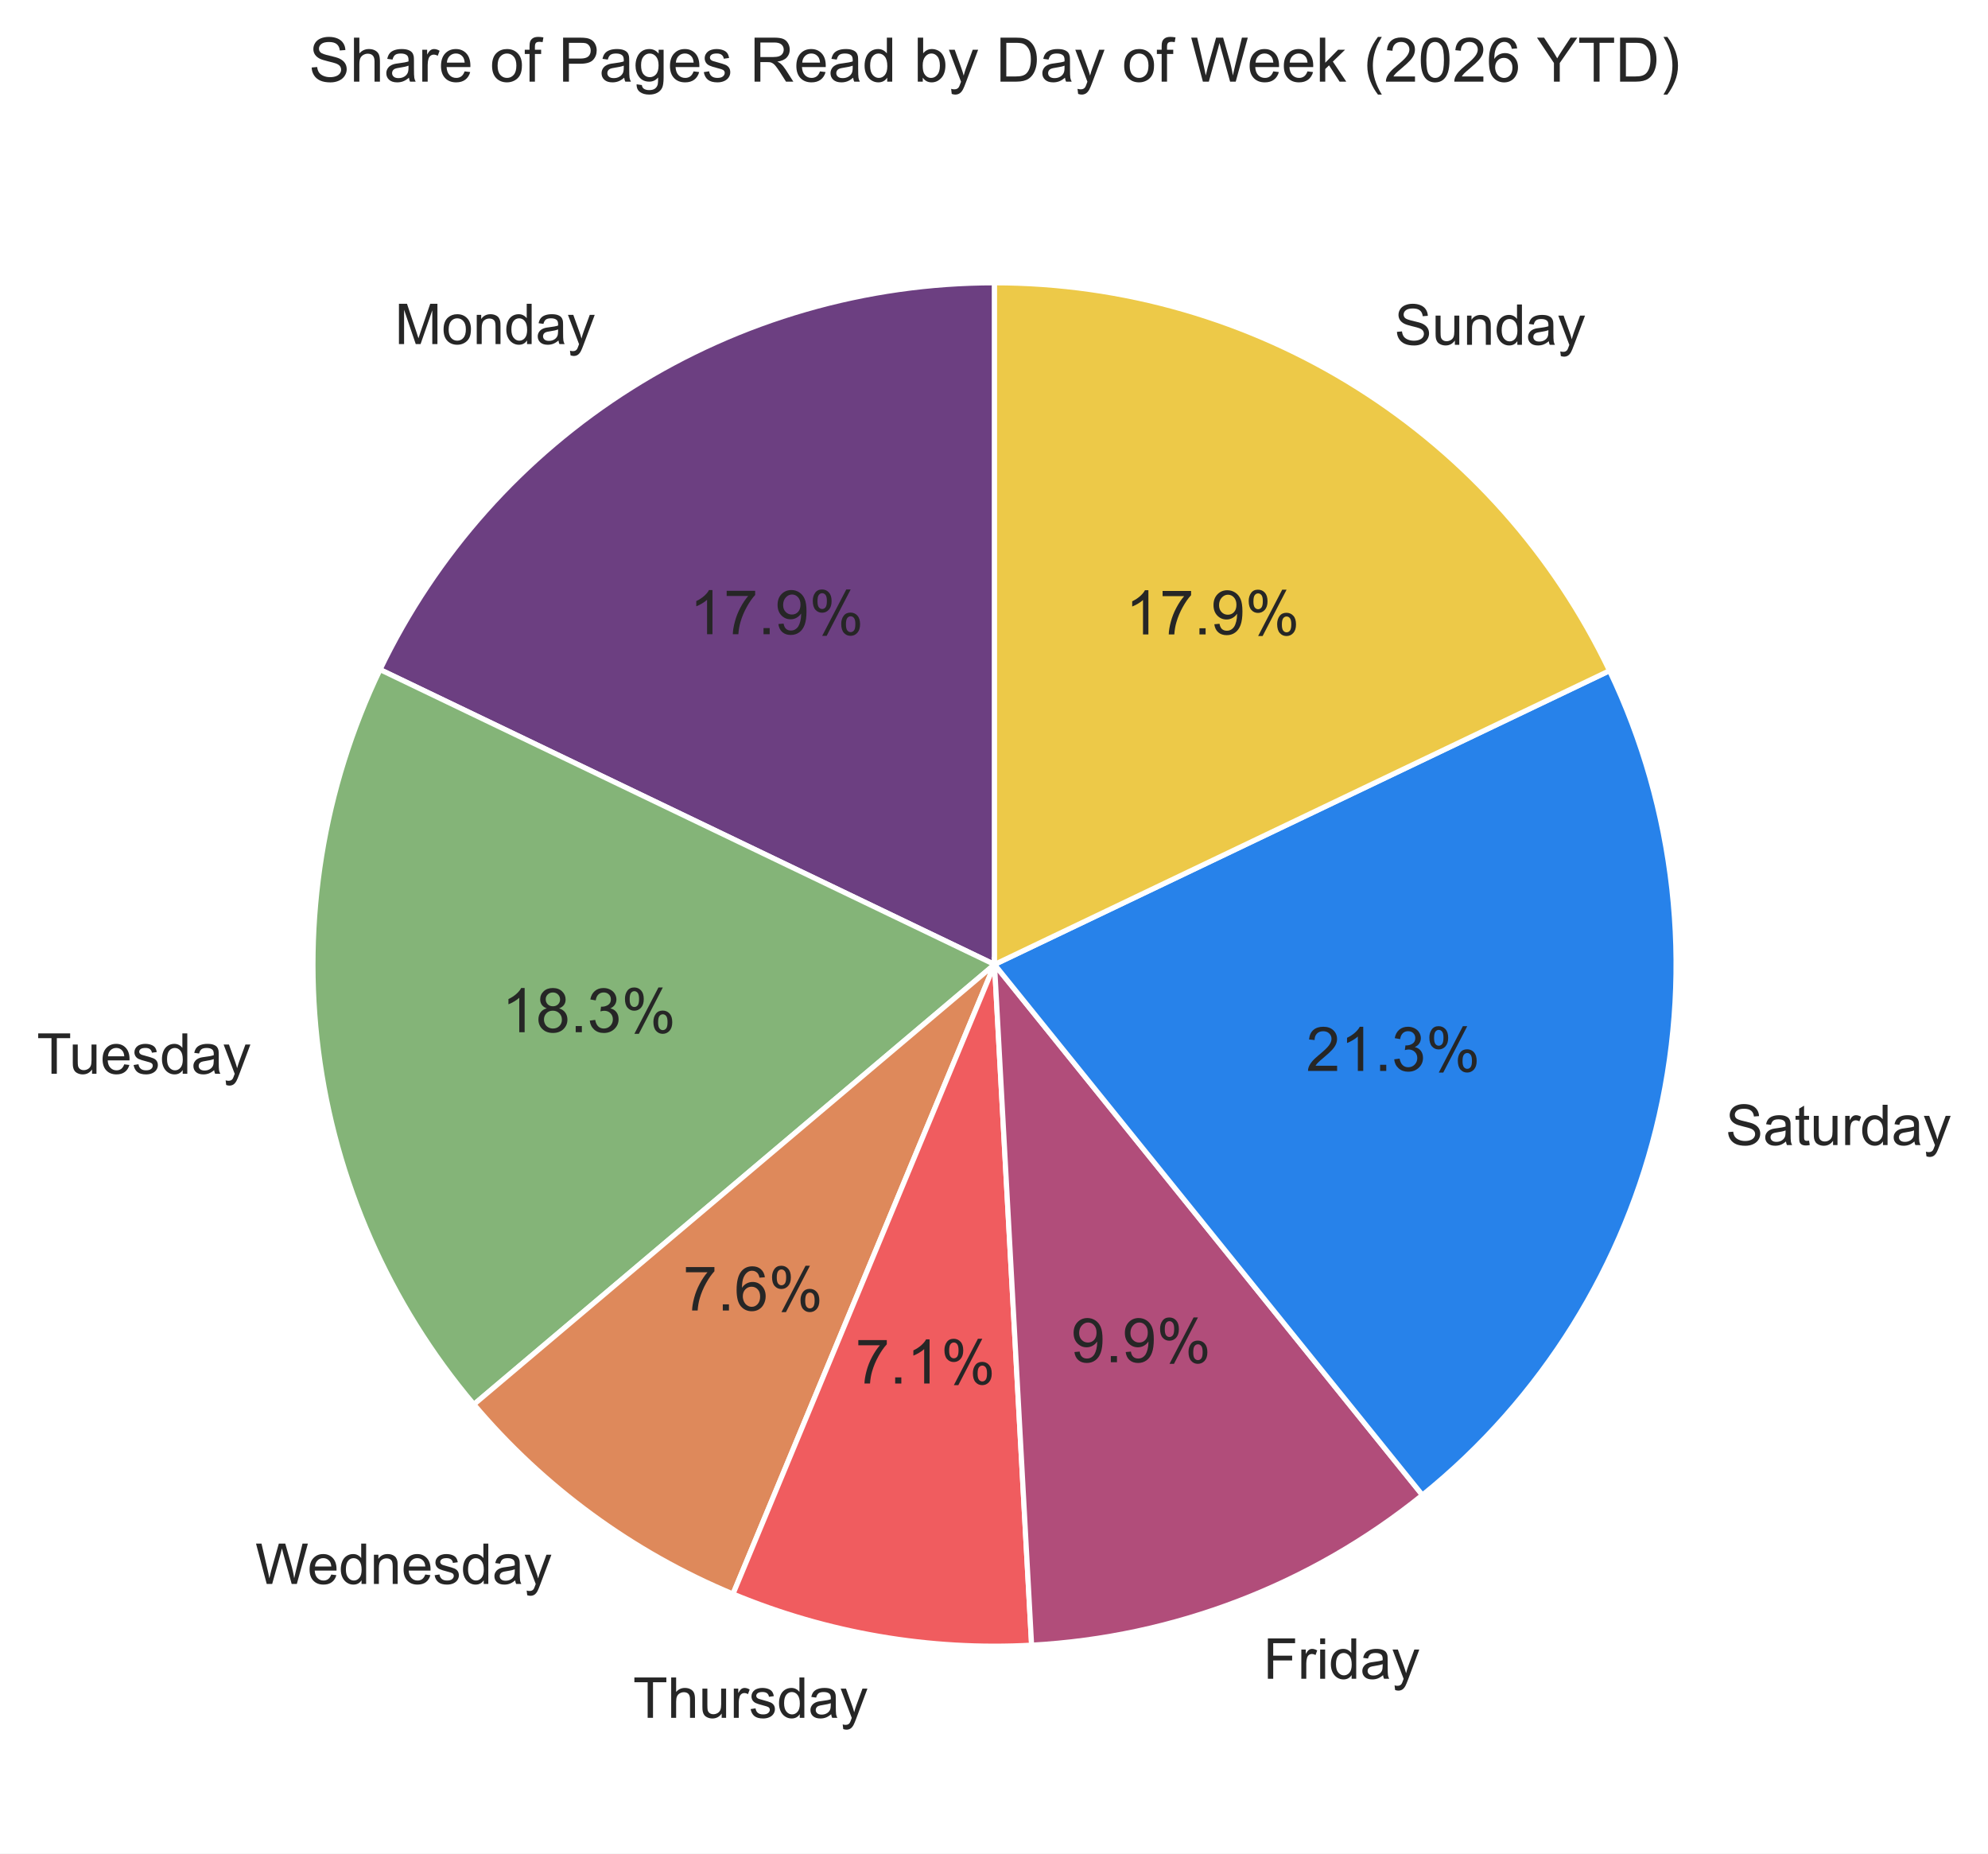
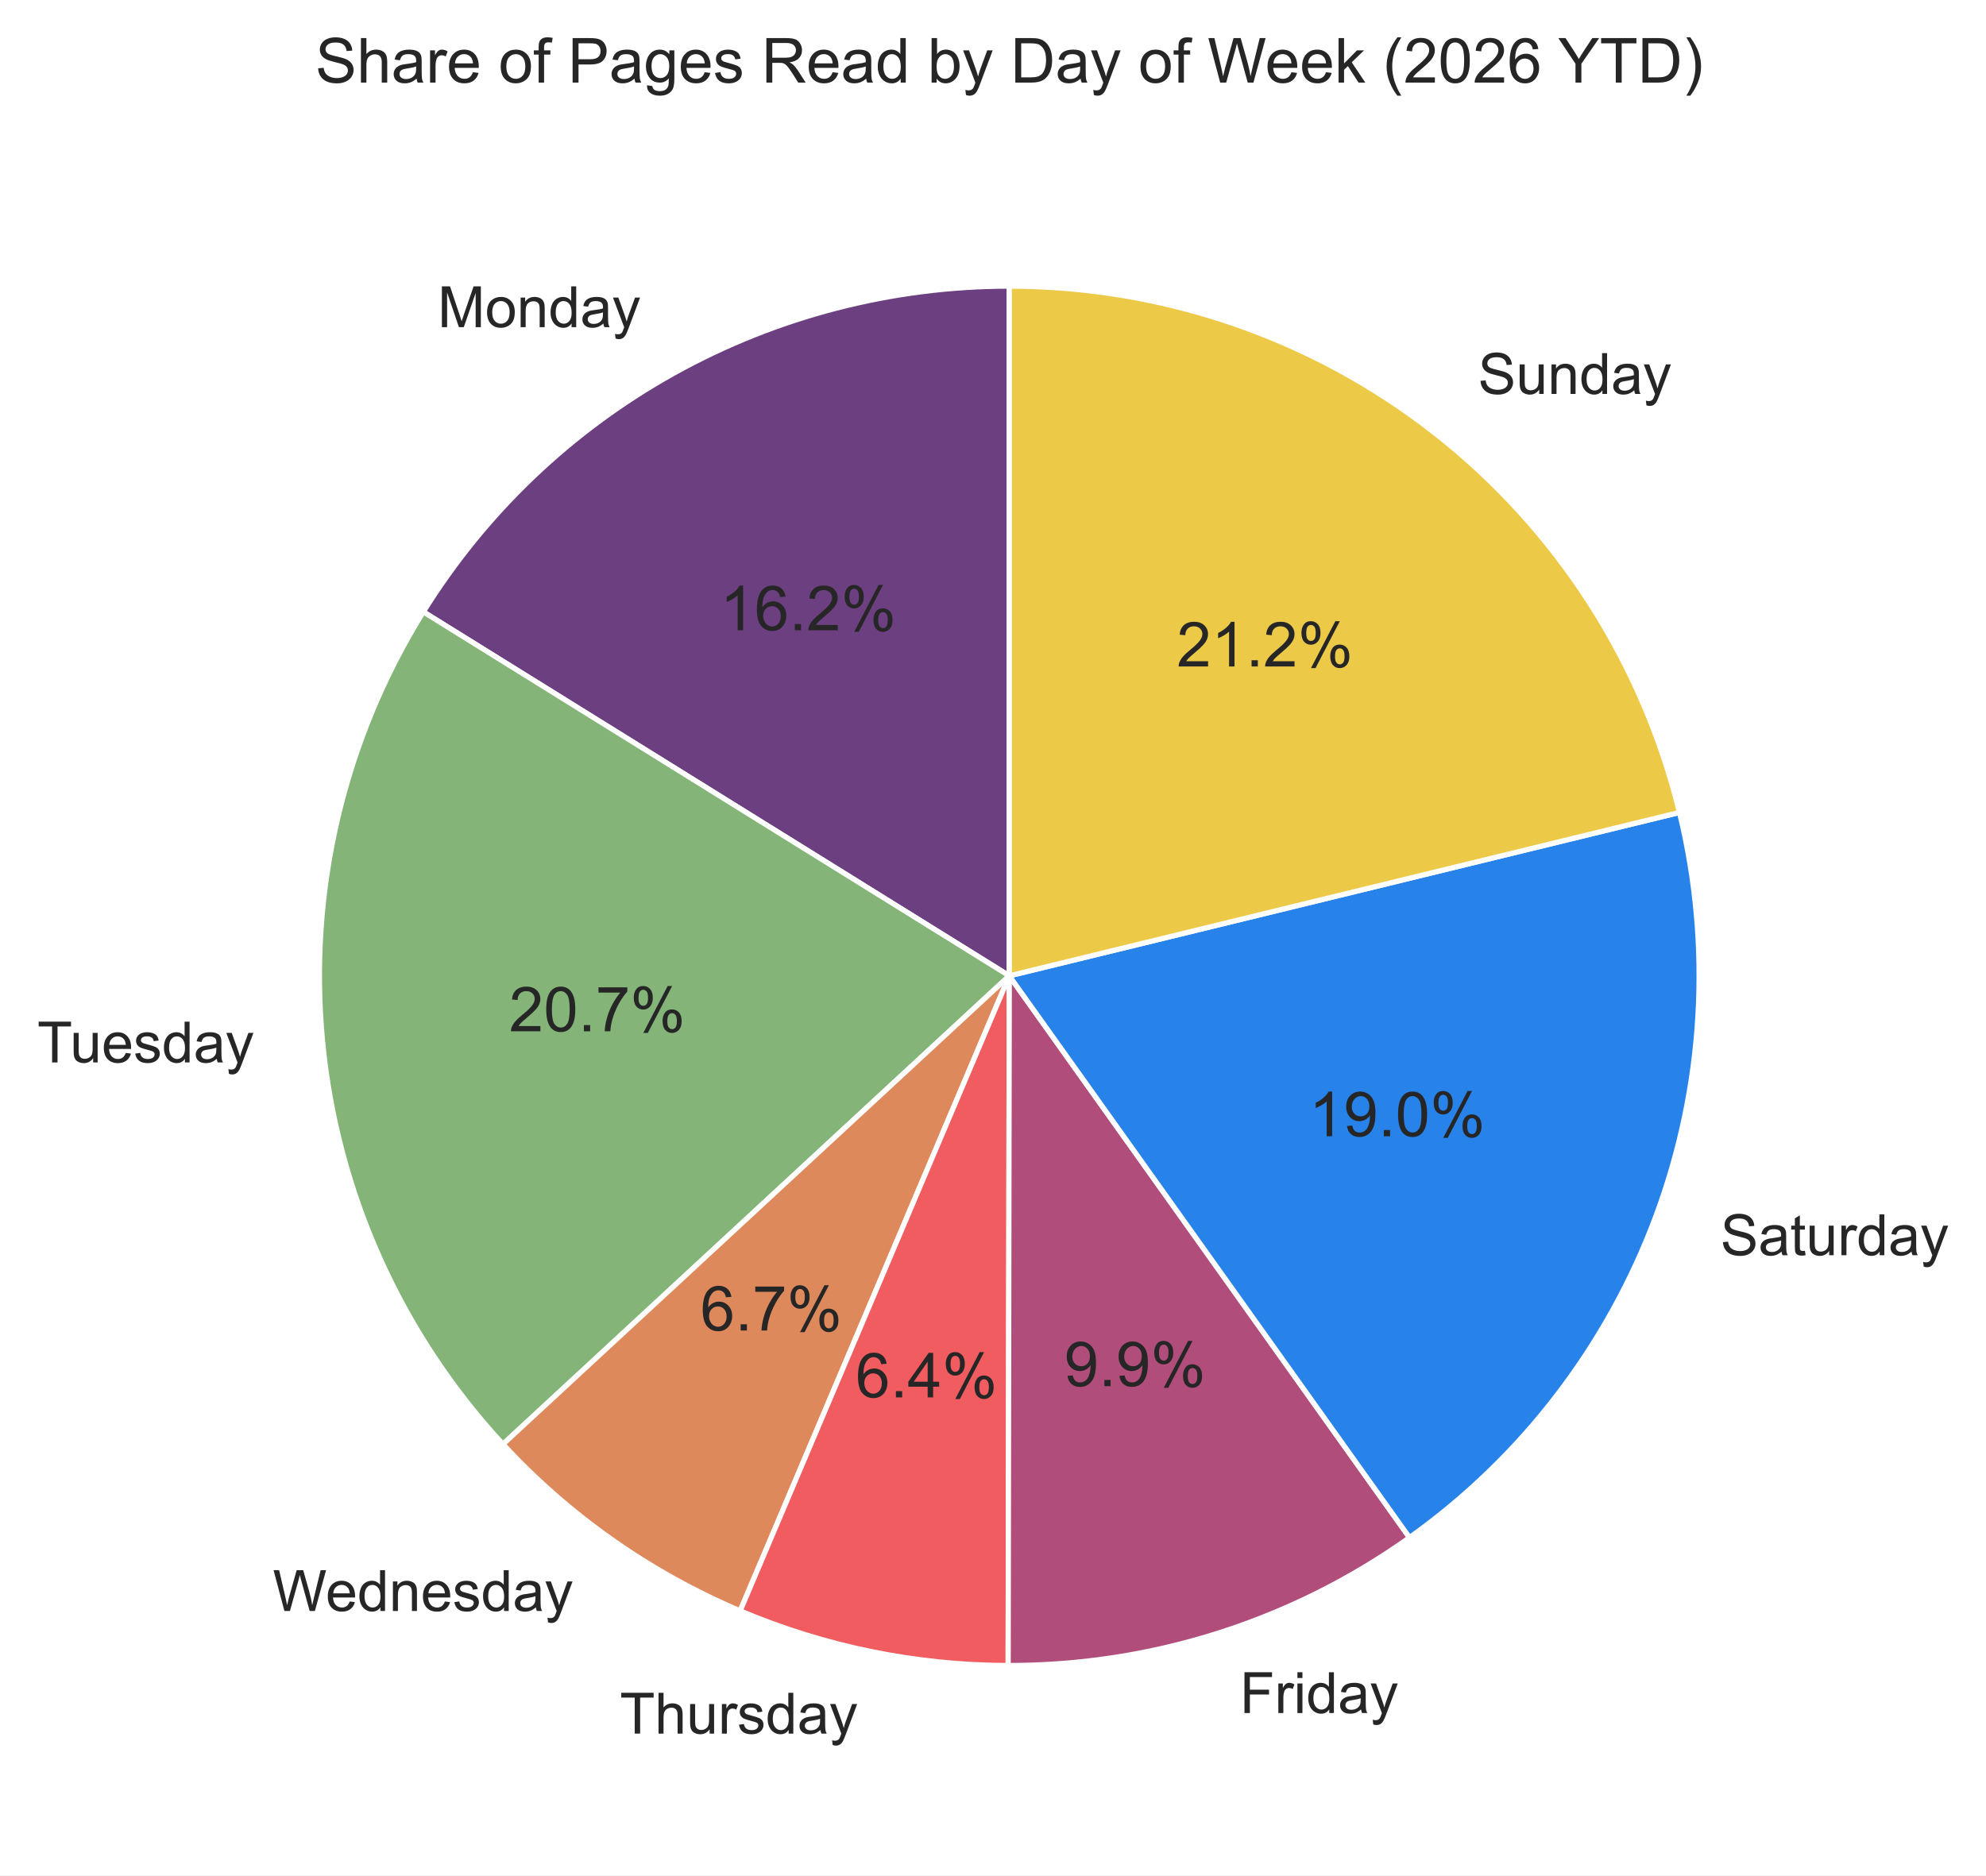
- <svg xmlns="http://www.w3.org/2000/svg" xmlns:xlink="http://www.w3.org/1999/xlink" width="388.11pt" height="361.776pt" viewBox="0 0 388.11 361.776" version="1.1">
+ <svg xmlns="http://www.w3.org/2000/svg" xmlns:xlink="http://www.w3.org/1999/xlink" width="383.062pt" height="361.776pt" viewBox="0 0 383.062 361.776" version="1.1">
  <defs>
    <style type="text/css">*{stroke-linejoin: round; stroke-linecap: butt}</style>
  </defs>
  <g id="figure_1">
    <g id="patch_1">
-       <path d="M -0 361.776  L 388.11 361.776  L 388.11 0  L -0 0  z " style="fill: #ffffff" />
+       <path d="M 0 361.776  L 383.062 361.776  L 383.062 0  L 0 0  z " style="fill: #ffffff" />
    </g>
    <g id="axes_1">
      <g id="matplotlib.axis_1" />
      <g id="matplotlib.axis_2" />
      <g id="patch_2">
-         <path d="M 194.156 55.2  C 169.081 55.2 144.509 62.288 123.286 75.644  C 102.063 89.001 85.042 108.088 74.195 130.696  L 194.156 188.256  z " style="fill: #6c3f81; stroke: #ffffff; stroke-linejoin: miter" />
+         <path d="M 194.671 55.2  C 172.045 55.2 149.789 60.971 130.014 71.966  C 110.239 82.961 93.591 98.82 81.651 118.039  L 194.671 188.256  z " style="fill: #6c3f81; stroke: #ffffff; stroke-linejoin: miter" />
      </g>
      <g id="patch_3">
-         <path d="M 74.195 130.696  C 63.098 153.822 58.923 179.67 62.173 205.114  C 65.423 230.558 75.962 254.527 92.515 274.121  L 194.156 188.256  z " style="fill: #84b478; stroke: #ffffff; stroke-linejoin: miter" />
+         <path d="M 81.651 118.039  C 66.275 142.789 59.445 171.917 62.219 200.923  C 64.993 229.928 77.22 257.235 97.009 278.621  L 194.671 188.256  z " style="fill: #84b478; stroke: #ffffff; stroke-linejoin: miter" />
      </g>
      <g id="patch_4">
-         <path d="M 92.515 274.121  C 99.327 282.186 107.076 289.411 115.597 295.644  C 124.117 301.877 133.35 307.074 143.099 311.125  L 194.156 188.256  z " style="fill: #de895b; stroke: #ffffff; stroke-linejoin: miter" />
+         <path d="M 97.009 278.621  C 103.392 285.52 110.487 291.722 118.177 297.125  C 125.867 302.528 134.108 307.101 142.761 310.768  L 194.671 188.256  z " style="fill: #de895b; stroke: #ffffff; stroke-linejoin: miter" />
      </g>
      <g id="patch_5">
-         <path d="M 143.099 311.125  C 152.288 314.944 161.877 317.72 171.686 319.4  C 181.494 321.081 191.46 321.656 201.397 321.114  L 194.156 188.256  z " style="fill: #f05c5f; stroke: #ffffff; stroke-linejoin: miter" />
+         <path d="M 142.761 310.768  C 150.918 314.224 159.4 316.857 168.081 318.628  C 176.761 320.398 185.597 321.297 194.456 321.311  L 194.671 188.256  z " style="fill: #f05c5f; stroke: #ffffff; stroke-linejoin: miter" />
      </g>
      <g id="patch_6">
-         <path d="M 201.397 321.114  C 215.25 320.359 228.899 317.443 241.851 312.47  C 254.802 307.497 266.896 300.529 277.694 291.819  L 194.156 188.256  z " style="fill: #b14d7a; stroke: #ffffff; stroke-linejoin: miter" />
+         <path d="M 194.456 321.311  C 208.245 321.334 221.954 319.212 235.092 315.023  C 248.229 310.834 260.636 304.629 271.867 296.629  L 194.671 188.256  z " style="fill: #b14d7a; stroke: #ffffff; stroke-linejoin: miter" />
      </g>
      <g id="patch_7">
-         <path d="M 277.694 291.819  C 300.994 273.024 317.283 246.905 323.911 217.712  C 330.538 188.519 327.123 157.927 314.222 130.914  L 194.156 188.256  z " style="fill: #2782ea; stroke: #ffffff; stroke-linejoin: miter" />
+         <path d="M 271.867 296.629  C 293.537 281.192 310.087 259.606 319.369 234.672  C 328.65 209.737 330.242 182.583 323.939 156.735  L 194.671 188.256  z " style="fill: #2782ea; stroke: #ffffff; stroke-linejoin: miter" />
      </g>
      <g id="patch_8">
-         <path d="M 314.222 130.914  C 303.398 108.249 286.374 89.106 265.129 75.709  C 243.884 62.311 219.273 55.2 194.156 55.2  L 194.156 188.256  z " style="fill: #edc948; stroke: #ffffff; stroke-linejoin: miter" />
+         <path d="M 323.939 156.735  C 316.88 127.783 300.295 102.026 276.859 83.618  C 253.424 65.211 224.471 55.2 194.671 55.2  L 194.671 188.256  z " style="fill: #edc948; stroke: #ffffff; stroke-linejoin: miter" />
      </g>
      <g id="text_1">
-         <g style="fill: #262626" transform="translate(77.06809 67.16249) scale(0.11 -0.11)">
+         <g style="fill: #262626" transform="translate(84.41731 63.11595) scale(0.11 -0.11)">
          <defs>
            <path id="ArialMT-4d" d="M 475 0  L 475 4581  L 1388 4581  L 2472 1338  Q 2622 884 2691 659  Q 2769 909 2934 1394  L 4031 4581  L 4847 4581  L 4847 0  L 4263 0  L 4263 3834  L 2931 0  L 2384 0  L 1059 3900  L 1059 0  L 475 0  z " transform="scale(0.015625)" />
            <path id="ArialMT-6f" d="M 213 1659  Q 213 2581 725 3025  Q 1153 3394 1769 3394  Q 2453 3394 2887 2945  Q 3322 2497 3322 1706  Q 3322 1066 3130 698  Q 2938 331 2570 128  Q 2203 -75 1769 -75  Q 1072 -75 642 372  Q 213 819 213 1659  z M 791 1659  Q 791 1022 1069 705  Q 1347 388 1769 388  Q 2188 388 2466 706  Q 2744 1025 2744 1678  Q 2744 2294 2464 2611  Q 2184 2928 1769 2928  Q 1347 2928 1069 2612  Q 791 2297 791 1659  z " transform="scale(0.015625)" />
            <path id="ArialMT-6e" d="M 422 0  L 422 3319  L 928 3319  L 928 2847  Q 1294 3394 1984 3394  Q 2284 3394 2536 3286  Q 2788 3178 2913 3003  Q 3038 2828 3088 2588  Q 3119 2431 3119 2041  L 3119 0  L 2556 0  L 2556 2019  Q 2556 2363 2490 2533  Q 2425 2703 2258 2804  Q 2091 2906 1866 2906  Q 1506 2906 1245 2678  Q 984 2450 984 1813  L 984 0  L 422 0  z " transform="scale(0.015625)" />
            <path id="ArialMT-64" d="M 2575 0  L 2575 419  Q 2259 -75 1647 -75  Q 1250 -75 917 144  Q 584 363 401 755  Q 219 1147 219 1656  Q 219 2153 384 2558  Q 550 2963 881 3178  Q 1213 3394 1622 3394  Q 1922 3394 2156 3267  Q 2391 3141 2538 2938  L 2538 4581  L 3097 4581  L 3097 0  L 2575 0  z M 797 1656  Q 797 1019 1065 703  Q 1334 388 1700 388  Q 2069 388 2326 689  Q 2584 991 2584 1609  Q 2584 2291 2321 2609  Q 2059 2928 1675 2928  Q 1300 2928 1048 2622  Q 797 2316 797 1656  z " transform="scale(0.015625)" />
            <path id="ArialMT-61" d="M 2588 409  Q 2275 144 1986 34  Q 1697 -75 1366 -75  Q 819 -75 525 192  Q 231 459 231 875  Q 231 1119 342 1320  Q 453 1522 633 1644  Q 813 1766 1038 1828  Q 1203 1872 1538 1913  Q 2219 1994 2541 2106  Q 2544 2222 2544 2253  Q 2544 2597 2384 2738  Q 2169 2928 1744 2928  Q 1347 2928 1158 2789  Q 969 2650 878 2297  L 328 2372  Q 403 2725 575 2942  Q 747 3159 1072 3276  Q 1397 3394 1825 3394  Q 2250 3394 2515 3294  Q 2781 3194 2906 3042  Q 3031 2891 3081 2659  Q 3109 2516 3109 2141  L 3109 1391  Q 3109 606 3145 398  Q 3181 191 3288 0  L 2700 0  Q 2613 175 2588 409  z M 2541 1666  Q 2234 1541 1622 1453  Q 1275 1403 1131 1340  Q 988 1278 909 1158  Q 831 1038 831 891  Q 831 666 1001 516  Q 1172 366 1500 366  Q 1825 366 2078 508  Q 2331 650 2450 897  Q 2541 1088 2541 1459  L 2541 1666  z " transform="scale(0.015625)" />
            <path id="ArialMT-79" d="M 397 -1278  L 334 -750  Q 519 -800 656 -800  Q 844 -800 956 -737  Q 1069 -675 1141 -563  Q 1194 -478 1313 -144  Q 1328 -97 1363 -6  L 103 3319  L 709 3319  L 1400 1397  Q 1534 1031 1641 628  Q 1738 1016 1872 1384  L 2581 3319  L 3144 3319  L 1881 -56  Q 1678 -603 1566 -809  Q 1416 -1088 1222 -1217  Q 1028 -1347 759 -1347  Q 597 -1347 397 -1278  z " transform="scale(0.015625)" />
          </defs>
          <use xlink:href="#ArialMT-4d" />
          <use xlink:href="#ArialMT-6f" x="83.301" />
          <use xlink:href="#ArialMT-6e" x="138.916" />
          <use xlink:href="#ArialMT-64" x="194.531" />
          <use xlink:href="#ArialMT-61" x="250.146" />
          <use xlink:href="#ArialMT-79" x="305.762" />
        </g>
      </g>
      <g id="text_2">
-         <g style="fill: #262626" transform="translate(134.6222 123.7911) scale(0.12 -0.12)">
+         <g style="fill: #262626" transform="translate(138.8648 121.5839) scale(0.12 -0.12)">
          <defs>
            <path id="ArialMT-31" d="M 2384 0  L 1822 0  L 1822 3584  Q 1619 3391 1289 3197  Q 959 3003 697 2906  L 697 3450  Q 1169 3672 1522 3987  Q 1875 4303 2022 4600  L 2384 4600  L 2384 0  z " transform="scale(0.015625)" />
-             <path id="ArialMT-37" d="M 303 3981  L 303 4522  L 3269 4522  L 3269 4084  Q 2831 3619 2401 2847  Q 1972 2075 1738 1259  Q 1569 684 1522 0  L 944 0  Q 953 541 1156 1306  Q 1359 2072 1739 2783  Q 2119 3494 2547 3981  L 303 3981  z " transform="scale(0.015625)" />
+             <path id="ArialMT-36" d="M 3184 3459  L 2625 3416  Q 2550 3747 2413 3897  Q 2184 4138 1850 4138  Q 1581 4138 1378 3988  Q 1113 3794 959 3422  Q 806 3050 800 2363  Q 1003 2672 1297 2822  Q 1591 2972 1913 2972  Q 2475 2972 2870 2558  Q 3266 2144 3266 1488  Q 3266 1056 3080 686  Q 2894 316 2569 119  Q 2244 -78 1831 -78  Q 1128 -78 684 439  Q 241 956 241 2144  Q 241 3472 731 4075  Q 1159 4600 1884 4600  Q 2425 4600 2770 4297  Q 3116 3994 3184 3459  z M 888 1484  Q 888 1194 1011 928  Q 1134 663 1356 523  Q 1578 384 1822 384  Q 2178 384 2434 671  Q 2691 959 2691 1453  Q 2691 1928 2437 2201  Q 2184 2475 1800 2475  Q 1419 2475 1153 2201  Q 888 1928 888 1484  z " transform="scale(0.015625)" />
            <path id="ArialMT-2e" d="M 581 0  L 581 641  L 1222 641  L 1222 0  L 581 0  z " transform="scale(0.015625)" />
-             <path id="ArialMT-39" d="M 350 1059  L 891 1109  Q 959 728 1153 556  Q 1347 384 1650 384  Q 1909 384 2104 503  Q 2300 622 2425 820  Q 2550 1019 2634 1356  Q 2719 1694 2719 2044  Q 2719 2081 2716 2156  Q 2547 1888 2255 1720  Q 1963 1553 1622 1553  Q 1053 1553 659 1965  Q 266 2378 266 3053  Q 266 3750 677 4175  Q 1088 4600 1706 4600  Q 2153 4600 2523 4359  Q 2894 4119 3086 3673  Q 3278 3228 3278 2384  Q 3278 1506 3087 986  Q 2897 466 2520 194  Q 2144 -78 1638 -78  Q 1100 -78 759 220  Q 419 519 350 1059  z M 2653 3081  Q 2653 3566 2395 3850  Q 2138 4134 1775 4134  Q 1400 4134 1122 3828  Q 844 3522 844 3034  Q 844 2597 1108 2323  Q 1372 2050 1759 2050  Q 2150 2050 2401 2323  Q 2653 2597 2653 3081  z " transform="scale(0.015625)" />
+             <path id="ArialMT-32" d="M 3222 541  L 3222 0  L 194 0  Q 188 203 259 391  Q 375 700 629 1000  Q 884 1300 1366 1694  Q 2113 2306 2375 2664  Q 2638 3022 2638 3341  Q 2638 3675 2398 3904  Q 2159 4134 1775 4134  Q 1369 4134 1125 3890  Q 881 3647 878 3216  L 300 3275  Q 359 3922 746 4261  Q 1134 4600 1788 4600  Q 2447 4600 2831 4234  Q 3216 3869 3216 3328  Q 3216 3053 3103 2787  Q 2991 2522 2730 2228  Q 2469 1934 1863 1422  Q 1356 997 1212 845  Q 1069 694 975 541  L 3222 541  z " transform="scale(0.015625)" />
            <path id="ArialMT-25" d="M 372 3481  Q 372 3972 619 4315  Q 866 4659 1334 4659  Q 1766 4659 2048 4351  Q 2331 4044 2331 3447  Q 2331 2866 2045 2552  Q 1759 2238 1341 2238  Q 925 2238 648 2547  Q 372 2856 372 3481  z M 1350 4272  Q 1141 4272 1002 4090  Q 863 3909 863 3425  Q 863 2984 1003 2804  Q 1144 2625 1350 2625  Q 1563 2625 1702 2806  Q 1841 2988 1841 3469  Q 1841 3913 1700 4092  Q 1559 4272 1350 4272  z M 1353 -169  L 3859 4659  L 4316 4659  L 1819 -169  L 1353 -169  z M 3334 1075  Q 3334 1569 3581 1911  Q 3828 2253 4300 2253  Q 4731 2253 5014 1945  Q 5297 1638 5297 1041  Q 5297 459 5011 145  Q 4725 -169 4303 -169  Q 3888 -169 3611 142  Q 3334 453 3334 1075  z M 4316 1866  Q 4103 1866 3964 1684  Q 3825 1503 3825 1019  Q 3825 581 3965 400  Q 4106 219 4313 219  Q 4528 219 4667 400  Q 4806 581 4806 1063  Q 4806 1506 4665 1686  Q 4525 1866 4316 1866  z " transform="scale(0.015625)" />
          </defs>
          <use xlink:href="#ArialMT-31" />
-           <use xlink:href="#ArialMT-37" x="55.615" />
-           <use xlink:href="#ArialMT-2e" x="111.23" />
-           <use xlink:href="#ArialMT-39" x="139.014" />
+           <use xlink:href="#ArialMT-36" x="55.615" />
+           <use xlink:href="#ArialMT-2e" x="111.23" />
+           <use xlink:href="#ArialMT-32" x="139.014" />
          <use xlink:href="#ArialMT-25" x="194.629" />
        </g>
      </g>
      <g id="text_3">
-         <g style="fill: #262626" transform="translate(7.2 209.5791) scale(0.11 -0.11)">
+         <g style="fill: #262626" transform="translate(7.2 204.9688) scale(0.11 -0.11)">
          <defs>
            <path id="ArialMT-54" d="M 1659 0  L 1659 4041  L 150 4041  L 150 4581  L 3781 4581  L 3781 4041  L 2266 4041  L 2266 0  L 1659 0  z " transform="scale(0.015625)" />
            <path id="ArialMT-75" d="M 2597 0  L 2597 488  Q 2209 -75 1544 -75  Q 1250 -75 995 37  Q 741 150 617 320  Q 494 491 444 738  Q 409 903 409 1263  L 409 3319  L 972 3319  L 972 1478  Q 972 1038 1006 884  Q 1059 663 1231 536  Q 1403 409 1656 409  Q 1909 409 2131 539  Q 2353 669 2445 892  Q 2538 1116 2538 1541  L 2538 3319  L 3100 3319  L 3100 0  L 2597 0  z " transform="scale(0.015625)" />
            <path id="ArialMT-65" d="M 2694 1069  L 3275 997  Q 3138 488 2766 206  Q 2394 -75 1816 -75  Q 1088 -75 661 373  Q 234 822 234 1631  Q 234 2469 665 2931  Q 1097 3394 1784 3394  Q 2450 3394 2872 2941  Q 3294 2488 3294 1666  Q 3294 1616 3291 1516  L 816 1516  Q 847 969 1125 678  Q 1403 388 1819 388  Q 2128 388 2347 550  Q 2566 713 2694 1069  z M 847 1978  L 2700 1978  Q 2663 2397 2488 2606  Q 2219 2931 1791 2931  Q 1403 2931 1139 2672  Q 875 2413 847 1978  z " transform="scale(0.015625)" />
            <path id="ArialMT-73" d="M 197 991  L 753 1078  Q 800 744 1014 566  Q 1228 388 1613 388  Q 2000 388 2187 545  Q 2375 703 2375 916  Q 2375 1106 2209 1216  Q 2094 1291 1634 1406  Q 1016 1563 777 1677  Q 538 1791 414 1992  Q 291 2194 291 2438  Q 291 2659 392 2848  Q 494 3038 669 3163  Q 800 3259 1026 3326  Q 1253 3394 1513 3394  Q 1903 3394 2198 3281  Q 2494 3169 2634 2976  Q 2775 2784 2828 2463  L 2278 2388  Q 2241 2644 2061 2787  Q 1881 2931 1553 2931  Q 1166 2931 1000 2803  Q 834 2675 834 2503  Q 834 2394 903 2306  Q 972 2216 1119 2156  Q 1203 2125 1616 2013  Q 2213 1853 2448 1751  Q 2684 1650 2818 1456  Q 2953 1263 2953 975  Q 2953 694 2789 445  Q 2625 197 2315 61  Q 2006 -75 1616 -75  Q 969 -75 630 194  Q 291 463 197 991  z " transform="scale(0.015625)" />
          </defs>
          <use xlink:href="#ArialMT-54" />
          <use xlink:href="#ArialMT-75" x="57.334" />
          <use xlink:href="#ArialMT-65" x="112.949" />
          <use xlink:href="#ArialMT-73" x="168.564" />
          <use xlink:href="#ArialMT-64" x="218.564" />
          <use xlink:href="#ArialMT-61" x="274.18" />
          <use xlink:href="#ArialMT-79" x="329.795" />
        </g>
      </g>
      <g id="text_4">
-         <g style="fill: #262626" transform="translate(97.95419 201.4729) scale(0.12 -0.12)">
-           <defs>
-             <path id="ArialMT-38" d="M 1131 2484  Q 781 2613 612 2850  Q 444 3088 444 3419  Q 444 3919 803 4259  Q 1163 4600 1759 4600  Q 2359 4600 2725 4251  Q 3091 3903 3091 3403  Q 3091 3084 2923 2848  Q 2756 2613 2416 2484  Q 2838 2347 3058 2040  Q 3278 1734 3278 1309  Q 3278 722 2862 322  Q 2447 -78 1769 -78  Q 1091 -78 675 323  Q 259 725 259 1325  Q 259 1772 486 2073  Q 713 2375 1131 2484  z M 1019 3438  Q 1019 3113 1228 2906  Q 1438 2700 1772 2700  Q 2097 2700 2305 2904  Q 2513 3109 2513 3406  Q 2513 3716 2298 3927  Q 2084 4138 1766 4138  Q 1444 4138 1231 3931  Q 1019 3725 1019 3438  z M 838 1322  Q 838 1081 952 856  Q 1066 631 1291 507  Q 1516 384 1775 384  Q 2178 384 2440 643  Q 2703 903 2703 1303  Q 2703 1709 2433 1975  Q 2163 2241 1756 2241  Q 1359 2241 1098 1978  Q 838 1716 838 1322  z " transform="scale(0.015625)" />
-             <path id="ArialMT-33" d="M 269 1209  L 831 1284  Q 928 806 1161 595  Q 1394 384 1728 384  Q 2125 384 2398 659  Q 2672 934 2672 1341  Q 2672 1728 2419 1979  Q 2166 2231 1775 2231  Q 1616 2231 1378 2169  L 1441 2663  Q 1497 2656 1531 2656  Q 1891 2656 2178 2843  Q 2466 3031 2466 3422  Q 2466 3731 2256 3934  Q 2047 4138 1716 4138  Q 1388 4138 1169 3931  Q 950 3725 888 3313  L 325 3413  Q 428 3978 793 4289  Q 1159 4600 1703 4600  Q 2078 4600 2393 4439  Q 2709 4278 2876 4000  Q 3044 3722 3044 3409  Q 3044 3113 2884 2869  Q 2725 2625 2413 2481  Q 2819 2388 3044 2092  Q 3269 1797 3269 1353  Q 3269 753 2831 336  Q 2394 -81 1725 -81  Q 1122 -81 723 278  Q 325 638 269 1209  z " transform="scale(0.015625)" />
-           </defs>
-           <use xlink:href="#ArialMT-31" />
-           <use xlink:href="#ArialMT-38" x="55.615" />
-           <use xlink:href="#ArialMT-2e" x="111.23" />
-           <use xlink:href="#ArialMT-33" x="139.014" />
+         <g style="fill: #262626" transform="translate(98.18817 198.9581) scale(0.12 -0.12)">
+           <defs>
+             <path id="ArialMT-30" d="M 266 2259  Q 266 3072 433 3567  Q 600 4063 929 4331  Q 1259 4600 1759 4600  Q 2128 4600 2406 4451  Q 2684 4303 2865 4023  Q 3047 3744 3150 3342  Q 3253 2941 3253 2259  Q 3253 1453 3087 958  Q 2922 463 2592 192  Q 2263 -78 1759 -78  Q 1097 -78 719 397  Q 266 969 266 2259  z M 844 2259  Q 844 1131 1108 757  Q 1372 384 1759 384  Q 2147 384 2411 759  Q 2675 1134 2675 2259  Q 2675 3391 2411 3762  Q 2147 4134 1753 4134  Q 1366 4134 1134 3806  Q 844 3388 844 2259  z " transform="scale(0.015625)" />
+             <path id="ArialMT-37" d="M 303 3981  L 303 4522  L 3269 4522  L 3269 4084  Q 2831 3619 2401 2847  Q 1972 2075 1738 1259  Q 1569 684 1522 0  L 944 0  Q 953 541 1156 1306  Q 1359 2072 1739 2783  Q 2119 3494 2547 3981  L 303 3981  z " transform="scale(0.015625)" />
+           </defs>
+           <use xlink:href="#ArialMT-32" />
+           <use xlink:href="#ArialMT-30" x="55.615" />
+           <use xlink:href="#ArialMT-2e" x="111.23" />
+           <use xlink:href="#ArialMT-37" x="139.014" />
          <use xlink:href="#ArialMT-25" x="194.629" />
        </g>
      </g>
      <g id="text_5">
-         <g style="fill: #262626" transform="translate(49.84806 309.1622) scale(0.11 -0.11)">
+         <g style="fill: #262626" transform="translate(52.63517 310.7914) scale(0.11 -0.11)">
          <defs>
            <path id="ArialMT-57" d="M 1294 0  L 78 4581  L 700 4581  L 1397 1578  Q 1509 1106 1591 641  Q 1766 1375 1797 1488  L 2669 4581  L 3400 4581  L 4056 2263  Q 4303 1400 4413 641  Q 4500 1075 4641 1638  L 5359 4581  L 5969 4581  L 4713 0  L 4128 0  L 3163 3491  Q 3041 3928 3019 4028  Q 2947 3713 2884 3491  L 1913 0  L 1294 0  z " transform="scale(0.015625)" />
          </defs>
          <use xlink:href="#ArialMT-57" />
          <use xlink:href="#ArialMT-65" x="92.635" />
          <use xlink:href="#ArialMT-64" x="148.25" />
          <use xlink:href="#ArialMT-6e" x="203.865" />
          <use xlink:href="#ArialMT-65" x="259.48" />
          <use xlink:href="#ArialMT-73" x="315.096" />
          <use xlink:href="#ArialMT-64" x="365.096" />
          <use xlink:href="#ArialMT-61" x="420.711" />
          <use xlink:href="#ArialMT-79" x="476.326" />
        </g>
      </g>
      <g id="text_6">
-         <g style="fill: #262626" transform="translate(133.3452 255.7909) scale(0.12 -0.12)">
-           <defs>
-             <path id="ArialMT-36" d="M 3184 3459  L 2625 3416  Q 2550 3747 2413 3897  Q 2184 4138 1850 4138  Q 1581 4138 1378 3988  Q 1113 3794 959 3422  Q 806 3050 800 2363  Q 1003 2672 1297 2822  Q 1591 2972 1913 2972  Q 2475 2972 2870 2558  Q 3266 2144 3266 1488  Q 3266 1056 3080 686  Q 2894 316 2569 119  Q 2244 -78 1831 -78  Q 1128 -78 684 439  Q 241 956 241 2144  Q 241 3472 731 4075  Q 1159 4600 1884 4600  Q 2425 4600 2770 4297  Q 3116 3994 3184 3459  z M 888 1484  Q 888 1194 1011 928  Q 1134 663 1356 523  Q 1578 384 1822 384  Q 2178 384 2434 671  Q 2691 959 2691 1453  Q 2691 1928 2437 2201  Q 2184 2475 1800 2475  Q 1419 2475 1153 2201  Q 888 1928 888 1484  z " transform="scale(0.015625)" />
-           </defs>
-           <use xlink:href="#ArialMT-37" />
+         <g style="fill: #262626" transform="translate(135.0994 256.6796) scale(0.12 -0.12)">
+           <use xlink:href="#ArialMT-36" />
          <use xlink:href="#ArialMT-2e" x="55.615" />
-           <use xlink:href="#ArialMT-36" x="83.398" />
+           <use xlink:href="#ArialMT-37" x="83.398" />
          <use xlink:href="#ArialMT-25" x="139.014" />
        </g>
      </g>
      <g id="text_7">
-         <g style="fill: #262626" transform="translate(123.5893 335.2942) scale(0.11 -0.11)">
+         <g style="fill: #262626" transform="translate(119.5723 334.444) scale(0.11 -0.11)">
          <defs>
            <path id="ArialMT-68" d="M 422 0  L 422 4581  L 984 4581  L 984 2938  Q 1378 3394 1978 3394  Q 2347 3394 2619 3248  Q 2891 3103 3008 2847  Q 3125 2591 3125 2103  L 3125 0  L 2563 0  L 2563 2103  Q 2563 2525 2380 2717  Q 2197 2909 1863 2909  Q 1613 2909 1392 2779  Q 1172 2650 1078 2428  Q 984 2206 984 1816  L 984 0  L 422 0  z " transform="scale(0.015625)" />
            <path id="ArialMT-72" d="M 416 0  L 416 3319  L 922 3319  L 922 2816  Q 1116 3169 1280 3281  Q 1444 3394 1641 3394  Q 1925 3394 2219 3213  L 2025 2691  Q 1819 2813 1613 2813  Q 1428 2813 1281 2702  Q 1134 2591 1072 2394  Q 978 2094 978 1738  L 978 0  L 416 0  z " transform="scale(0.015625)" />
          </defs>
          <use xlink:href="#ArialMT-54" />
          <use xlink:href="#ArialMT-68" x="61.084" />
          <use xlink:href="#ArialMT-75" x="116.699" />
          <use xlink:href="#ArialMT-72" x="172.314" />
          <use xlink:href="#ArialMT-73" x="205.615" />
          <use xlink:href="#ArialMT-64" x="255.615" />
          <use xlink:href="#ArialMT-61" x="311.23" />
          <use xlink:href="#ArialMT-79" x="366.846" />
        </g>
      </g>
      <g id="text_8">
-         <g style="fill: #262626" transform="translate(166.9987 270.0447) scale(0.12 -0.12)">
-           <use xlink:href="#ArialMT-37" />
+         <g style="fill: #262626" transform="translate(165.0415 269.581) scale(0.12 -0.12)">
+           <defs>
+             <path id="ArialMT-34" d="M 2069 0  L 2069 1097  L 81 1097  L 81 1613  L 2172 4581  L 2631 4581  L 2631 1613  L 3250 1613  L 3250 1097  L 2631 1097  L 2631 0  L 2069 0  z M 2069 1613  L 2069 3678  L 634 1613  L 2069 1613  z " transform="scale(0.015625)" />
+           </defs>
+           <use xlink:href="#ArialMT-36" />
          <use xlink:href="#ArialMT-2e" x="55.615" />
-           <use xlink:href="#ArialMT-31" x="83.398" />
+           <use xlink:href="#ArialMT-34" x="83.398" />
          <use xlink:href="#ArialMT-25" x="139.014" />
        </g>
      </g>
      <g id="text_9">
-         <g style="fill: #262626" transform="translate(246.62 327.6704) scale(0.11 -0.11)">
+         <g style="fill: #262626" transform="translate(239.1337 330.4794) scale(0.11 -0.11)">
          <defs>
            <path id="ArialMT-46" d="M 525 0  L 525 4581  L 3616 4581  L 3616 4041  L 1131 4041  L 1131 2622  L 3281 2622  L 3281 2081  L 1131 2081  L 1131 0  L 525 0  z " transform="scale(0.015625)" />
            <path id="ArialMT-69" d="M 425 3934  L 425 4581  L 988 4581  L 988 3934  L 425 3934  z M 425 0  L 425 3319  L 988 3319  L 988 0  L 425 0  z " transform="scale(0.015625)" />
          </defs>
          <use xlink:href="#ArialMT-46" />
          <use xlink:href="#ArialMT-72" x="61.084" />
          <use xlink:href="#ArialMT-69" x="94.385" />
          <use xlink:href="#ArialMT-64" x="116.602" />
          <use xlink:href="#ArialMT-61" x="172.217" />
          <use xlink:href="#ArialMT-79" x="227.832" />
        </g>
      </g>
      <g id="text_10">
-         <g style="fill: #262626" transform="translate(209.0975 265.8863) scale(0.12 -0.12)">
+         <g style="fill: #262626" transform="translate(205.2481 267.4185) scale(0.12 -0.12)">
+           <defs>
+             <path id="ArialMT-39" d="M 350 1059  L 891 1109  Q 959 728 1153 556  Q 1347 384 1650 384  Q 1909 384 2104 503  Q 2300 622 2425 820  Q 2550 1019 2634 1356  Q 2719 1694 2719 2044  Q 2719 2081 2716 2156  Q 2547 1888 2255 1720  Q 1963 1553 1622 1553  Q 1053 1553 659 1965  Q 266 2378 266 3053  Q 266 3750 677 4175  Q 1088 4600 1706 4600  Q 2153 4600 2523 4359  Q 2894 4119 3086 3673  Q 3278 3228 3278 2384  Q 3278 1506 3087 986  Q 2897 466 2520 194  Q 2144 -78 1638 -78  Q 1100 -78 759 220  Q 419 519 350 1059  z M 2653 3081  Q 2653 3566 2395 3850  Q 2138 4134 1775 4134  Q 1400 4134 1122 3828  Q 844 3522 844 3034  Q 844 2597 1108 2323  Q 1372 2050 1759 2050  Q 2150 2050 2401 2323  Q 2653 2597 2653 3081  z " transform="scale(0.015625)" />
+           </defs>
          <use xlink:href="#ArialMT-39" />
          <use xlink:href="#ArialMT-2e" x="55.615" />
          <use xlink:href="#ArialMT-39" x="83.398" />
          <use xlink:href="#ArialMT-25" x="139.014" />
        </g>
      </g>
      <g id="text_11">
-         <g style="fill: #262626" transform="translate(336.8862 223.5039) scale(0.11 -0.11)">
+         <g style="fill: #262626" transform="translate(331.8383 242.1594) scale(0.11 -0.11)">
          <defs>
            <path id="ArialMT-53" d="M 288 1472  L 859 1522  Q 900 1178 1048 958  Q 1197 738 1509 602  Q 1822 466 2213 466  Q 2559 466 2825 569  Q 3091 672 3220 851  Q 3350 1031 3350 1244  Q 3350 1459 3225 1620  Q 3100 1781 2813 1891  Q 2628 1963 1997 2114  Q 1366 2266 1113 2400  Q 784 2572 623 2826  Q 463 3081 463 3397  Q 463 3744 659 4045  Q 856 4347 1234 4503  Q 1613 4659 2075 4659  Q 2584 4659 2973 4495  Q 3363 4331 3572 4012  Q 3781 3694 3797 3291  L 3216 3247  Q 3169 3681 2898 3903  Q 2628 4125 2100 4125  Q 1550 4125 1298 3923  Q 1047 3722 1047 3438  Q 1047 3191 1225 3031  Q 1400 2872 2139 2705  Q 2878 2538 3153 2413  Q 3553 2228 3743 1945  Q 3934 1663 3934 1294  Q 3934 928 3725 604  Q 3516 281 3123 101  Q 2731 -78 2241 -78  Q 1619 -78 1198 103  Q 778 284 539 648  Q 300 1013 288 1472  z " transform="scale(0.015625)" />
            <path id="ArialMT-74" d="M 1650 503  L 1731 6  Q 1494 -44 1306 -44  Q 1000 -44 831 53  Q 663 150 594 308  Q 525 466 525 972  L 525 2881  L 113 2881  L 113 3319  L 525 3319  L 525 4141  L 1084 4478  L 1084 3319  L 1650 3319  L 1650 2881  L 1084 2881  L 1084 941  Q 1084 700 1114 631  Q 1144 563 1211 522  Q 1278 481 1403 481  Q 1497 481 1650 503  z " transform="scale(0.015625)" />
          </defs>
          <use xlink:href="#ArialMT-53" />
          <use xlink:href="#ArialMT-61" x="66.699" />
          <use xlink:href="#ArialMT-74" x="122.314" />
          <use xlink:href="#ArialMT-75" x="150.098" />
          <use xlink:href="#ArialMT-72" x="205.713" />
          <use xlink:href="#ArialMT-64" x="239.014" />
          <use xlink:href="#ArialMT-61" x="294.629" />
          <use xlink:href="#ArialMT-79" x="350.244" />
        </g>
      </g>
      <g id="text_12">
-         <g style="fill: #262626" transform="translate(254.9971 209.0316) scale(0.12 -0.12)">
-           <defs>
-             <path id="ArialMT-32" d="M 3222 541  L 3222 0  L 194 0  Q 188 203 259 391  Q 375 700 629 1000  Q 884 1300 1366 1694  Q 2113 2306 2375 2664  Q 2638 3022 2638 3341  Q 2638 3675 2398 3904  Q 2159 4134 1775 4134  Q 1369 4134 1125 3890  Q 881 3647 878 3216  L 300 3275  Q 359 3922 746 4261  Q 1134 4600 1788 4600  Q 2447 4600 2831 4234  Q 3216 3869 3216 3328  Q 3216 3053 3103 2787  Q 2991 2522 2730 2228  Q 2469 1934 1863 1422  Q 1356 997 1212 845  Q 1069 694 975 541  L 3222 541  z " transform="scale(0.015625)" />
-           </defs>
-           <use xlink:href="#ArialMT-32" />
-           <use xlink:href="#ArialMT-31" x="55.615" />
-           <use xlink:href="#ArialMT-2e" x="111.23" />
-           <use xlink:href="#ArialMT-33" x="139.014" />
+         <g style="fill: #262626" transform="translate(252.4777 219.2073) scale(0.12 -0.12)">
+           <use xlink:href="#ArialMT-31" />
+           <use xlink:href="#ArialMT-39" x="55.615" />
+           <use xlink:href="#ArialMT-2e" x="111.23" />
+           <use xlink:href="#ArialMT-30" x="139.014" />
          <use xlink:href="#ArialMT-25" x="194.629" />
        </g>
      </g>
      <g id="text_13">
-         <g style="fill: #262626" transform="translate(272.2261 67.30032) scale(0.11 -0.11)">
+         <g style="fill: #262626" transform="translate(285.0782 76.00075) scale(0.11 -0.11)">
          <use xlink:href="#ArialMT-53" />
          <use xlink:href="#ArialMT-75" x="66.699" />
          <use xlink:href="#ArialMT-6e" x="122.314" />
          <use xlink:href="#ArialMT-64" x="177.93" />
          <use xlink:href="#ArialMT-61" x="233.545" />
          <use xlink:href="#ArialMT-79" x="289.16" />
        </g>
      </g>
      <g id="text_14">
-         <g style="fill: #262626" transform="translate(219.7279 123.8297) scale(0.12 -0.12)">
-           <use xlink:href="#ArialMT-31" />
-           <use xlink:href="#ArialMT-37" x="55.615" />
-           <use xlink:href="#ArialMT-2e" x="111.23" />
-           <use xlink:href="#ArialMT-39" x="139.014" />
+         <g style="fill: #262626" transform="translate(226.9721 128.5754) scale(0.12 -0.12)">
+           <use xlink:href="#ArialMT-32" />
+           <use xlink:href="#ArialMT-31" x="55.615" />
+           <use xlink:href="#ArialMT-2e" x="111.23" />
+           <use xlink:href="#ArialMT-32" x="139.014" />
          <use xlink:href="#ArialMT-25" x="194.629" />
        </g>
      </g>
      <g id="text_15">
-         <g style="fill: #262626" transform="translate(60.30846 15.93562) scale(0.12 -0.12)">
+         <g style="fill: #262626" transform="translate(60.82323 15.93562) scale(0.12 -0.12)">
          <defs>
            <path id="ArialMT-20" transform="scale(0.015625)" />
            <path id="ArialMT-66" d="M 556 0  L 556 2881  L 59 2881  L 59 3319  L 556 3319  L 556 3672  Q 556 4006 616 4169  Q 697 4388 901 4523  Q 1106 4659 1475 4659  Q 1713 4659 2000 4603  L 1916 4113  Q 1741 4144 1584 4144  Q 1328 4144 1222 4034  Q 1116 3925 1116 3625  L 1116 3319  L 1763 3319  L 1763 2881  L 1116 2881  L 1116 0  L 556 0  z " transform="scale(0.015625)" />
            <path id="ArialMT-50" d="M 494 0  L 494 4581  L 2222 4581  Q 2678 4581 2919 4538  Q 3256 4481 3484 4323  Q 3713 4166 3852 3881  Q 3991 3597 3991 3256  Q 3991 2672 3619 2267  Q 3247 1863 2275 1863  L 1100 1863  L 1100 0  L 494 0  z M 1100 2403  L 2284 2403  Q 2872 2403 3119 2622  Q 3366 2841 3366 3238  Q 3366 3525 3220 3729  Q 3075 3934 2838 4000  Q 2684 4041 2272 4041  L 1100 4041  L 1100 2403  z " transform="scale(0.015625)" />
            <path id="ArialMT-67" d="M 319 -275  L 866 -356  Q 900 -609 1056 -725  Q 1266 -881 1628 -881  Q 2019 -881 2231 -725  Q 2444 -569 2519 -288  Q 2563 -116 2559 434  Q 2191 0 1641 0  Q 956 0 581 494  Q 206 988 206 1678  Q 206 2153 378 2554  Q 550 2956 876 3175  Q 1203 3394 1644 3394  Q 2231 3394 2613 2919  L 2613 3319  L 3131 3319  L 3131 450  Q 3131 -325 2973 -648  Q 2816 -972 2473 -1159  Q 2131 -1347 1631 -1347  Q 1038 -1347 672 -1080  Q 306 -813 319 -275  z M 784 1719  Q 784 1066 1043 766  Q 1303 466 1694 466  Q 2081 466 2343 764  Q 2606 1063 2606 1700  Q 2606 2309 2336 2618  Q 2066 2928 1684 2928  Q 1309 2928 1046 2623  Q 784 2319 784 1719  z " transform="scale(0.015625)" />
            <path id="ArialMT-52" d="M 503 0  L 503 4581  L 2534 4581  Q 3147 4581 3465 4457  Q 3784 4334 3975 4021  Q 4166 3709 4166 3331  Q 4166 2844 3850 2509  Q 3534 2175 2875 2084  Q 3116 1969 3241 1856  Q 3506 1613 3744 1247  L 4541 0  L 3778 0  L 3172 953  Q 2906 1366 2734 1584  Q 2563 1803 2427 1890  Q 2291 1978 2150 2013  Q 2047 2034 1813 2034  L 1109 2034  L 1109 0  L 503 0  z M 1109 2559  L 2413 2559  Q 2828 2559 3062 2645  Q 3297 2731 3419 2920  Q 3541 3109 3541 3331  Q 3541 3656 3305 3865  Q 3069 4075 2559 4075  L 1109 4075  L 1109 2559  z " transform="scale(0.015625)" />
            <path id="ArialMT-62" d="M 941 0  L 419 0  L 419 4581  L 981 4581  L 981 2947  Q 1338 3394 1891 3394  Q 2197 3394 2470 3270  Q 2744 3147 2920 2923  Q 3097 2700 3197 2384  Q 3297 2069 3297 1709  Q 3297 856 2875 390  Q 2453 -75 1863 -75  Q 1275 -75 941 416  L 941 0  z M 934 1684  Q 934 1088 1097 822  Q 1363 388 1816 388  Q 2184 388 2453 708  Q 2722 1028 2722 1663  Q 2722 2313 2464 2622  Q 2206 2931 1841 2931  Q 1472 2931 1203 2611  Q 934 2291 934 1684  z " transform="scale(0.015625)" />
            <path id="ArialMT-44" d="M 494 0  L 494 4581  L 2072 4581  Q 2606 4581 2888 4516  Q 3281 4425 3559 4188  Q 3922 3881 4101 3404  Q 4281 2928 4281 2316  Q 4281 1794 4159 1391  Q 4038 988 3847 723  Q 3656 459 3429 307  Q 3203 156 2883 78  Q 2563 0 2147 0  L 494 0  z M 1100 541  L 2078 541  Q 2531 541 2789 625  Q 3047 709 3200 863  Q 3416 1078 3536 1442  Q 3656 1806 3656 2325  Q 3656 3044 3420 3430  Q 3184 3816 2847 3947  Q 2603 4041 2063 4041  L 1100 4041  L 1100 541  z " transform="scale(0.015625)" />
            <path id="ArialMT-6b" d="M 425 0  L 425 4581  L 988 4581  L 988 1969  L 2319 3319  L 3047 3319  L 1778 2088  L 3175 0  L 2481 0  L 1384 1697  L 988 1316  L 988 0  L 425 0  z " transform="scale(0.015625)" />
            <path id="ArialMT-28" d="M 1497 -1347  Q 1031 -759 709 28  Q 388 816 388 1659  Q 388 2403 628 3084  Q 909 3875 1497 4659  L 1900 4659  Q 1522 4009 1400 3731  Q 1209 3300 1100 2831  Q 966 2247 966 1656  Q 966 153 1900 -1347  L 1497 -1347  z " transform="scale(0.015625)" />
-             <path id="ArialMT-30" d="M 266 2259  Q 266 3072 433 3567  Q 600 4063 929 4331  Q 1259 4600 1759 4600  Q 2128 4600 2406 4451  Q 2684 4303 2865 4023  Q 3047 3744 3150 3342  Q 3253 2941 3253 2259  Q 3253 1453 3087 958  Q 2922 463 2592 192  Q 2263 -78 1759 -78  Q 1097 -78 719 397  Q 266 969 266 2259  z M 844 2259  Q 844 1131 1108 757  Q 1372 384 1759 384  Q 2147 384 2411 759  Q 2675 1134 2675 2259  Q 2675 3391 2411 3762  Q 2147 4134 1753 4134  Q 1366 4134 1134 3806  Q 844 3388 844 2259  z " transform="scale(0.015625)" />
            <path id="ArialMT-59" d="M 1784 0  L 1784 1941  L 19 4581  L 756 4581  L 1659 3200  Q 1909 2813 2125 2425  Q 2331 2784 2625 3234  L 3513 4581  L 4219 4581  L 2391 1941  L 2391 0  L 1784 0  z " transform="scale(0.015625)" />
            <path id="ArialMT-29" d="M 791 -1347  L 388 -1347  Q 1322 153 1322 1656  Q 1322 2244 1188 2822  Q 1081 3291 891 3722  Q 769 4003 388 4659  L 791 4659  Q 1378 3875 1659 3084  Q 1900 2403 1900 1659  Q 1900 816 1576 28  Q 1253 -759 791 -1347  z " transform="scale(0.015625)" />
          </defs>
          <use xlink:href="#ArialMT-53" />
          <use xlink:href="#ArialMT-68" x="66.699" />
          <use xlink:href="#ArialMT-61" x="122.314" />
          <use xlink:href="#ArialMT-72" x="177.93" />
          <use xlink:href="#ArialMT-65" x="211.23" />
          <use xlink:href="#ArialMT-20" x="266.846" />
          <use xlink:href="#ArialMT-6f" x="294.629" />
          <use xlink:href="#ArialMT-66" x="350.244" />
          <use xlink:href="#ArialMT-20" x="378.027" />
          <use xlink:href="#ArialMT-50" x="405.811" />
          <use xlink:href="#ArialMT-61" x="472.51" />
          <use xlink:href="#ArialMT-67" x="528.125" />
          <use xlink:href="#ArialMT-65" x="583.74" />
          <use xlink:href="#ArialMT-73" x="639.355" />
          <use xlink:href="#ArialMT-20" x="689.355" />
          <use xlink:href="#ArialMT-52" x="717.139" />
          <use xlink:href="#ArialMT-65" x="789.355" />
          <use xlink:href="#ArialMT-61" x="844.971" />
          <use xlink:href="#ArialMT-64" x="900.586" />
          <use xlink:href="#ArialMT-20" x="956.201" />
          <use xlink:href="#ArialMT-62" x="983.984" />
          <use xlink:href="#ArialMT-79" x="1039.6" />
          <use xlink:href="#ArialMT-20" x="1089.6" />
          <use xlink:href="#ArialMT-44" x="1117.383" />
          <use xlink:href="#ArialMT-61" x="1189.6" />
          <use xlink:href="#ArialMT-79" x="1245.215" />
          <use xlink:href="#ArialMT-20" x="1295.215" />
          <use xlink:href="#ArialMT-6f" x="1322.998" />
          <use xlink:href="#ArialMT-66" x="1378.613" />
          <use xlink:href="#ArialMT-20" x="1406.396" />
          <use xlink:href="#ArialMT-57" x="1434.18" />
          <use xlink:href="#ArialMT-65" x="1526.814" />
          <use xlink:href="#ArialMT-65" x="1582.43" />
          <use xlink:href="#ArialMT-6b" x="1638.045" />
          <use xlink:href="#ArialMT-20" x="1688.045" />
          <use xlink:href="#ArialMT-28" x="1715.828" />
          <use xlink:href="#ArialMT-32" x="1749.129" />
          <use xlink:href="#ArialMT-30" x="1804.744" />
          <use xlink:href="#ArialMT-32" x="1860.359" />
          <use xlink:href="#ArialMT-36" x="1915.975" />
          <use xlink:href="#ArialMT-20" x="1971.59" />
          <use xlink:href="#ArialMT-59" x="1997.623" />
          <use xlink:href="#ArialMT-54" x="2064.322" />
          <use xlink:href="#ArialMT-44" x="2125.406" />
          <use xlink:href="#ArialMT-29" x="2197.623" />
        </g>
      </g>
    </g>
  </g>
</svg>
